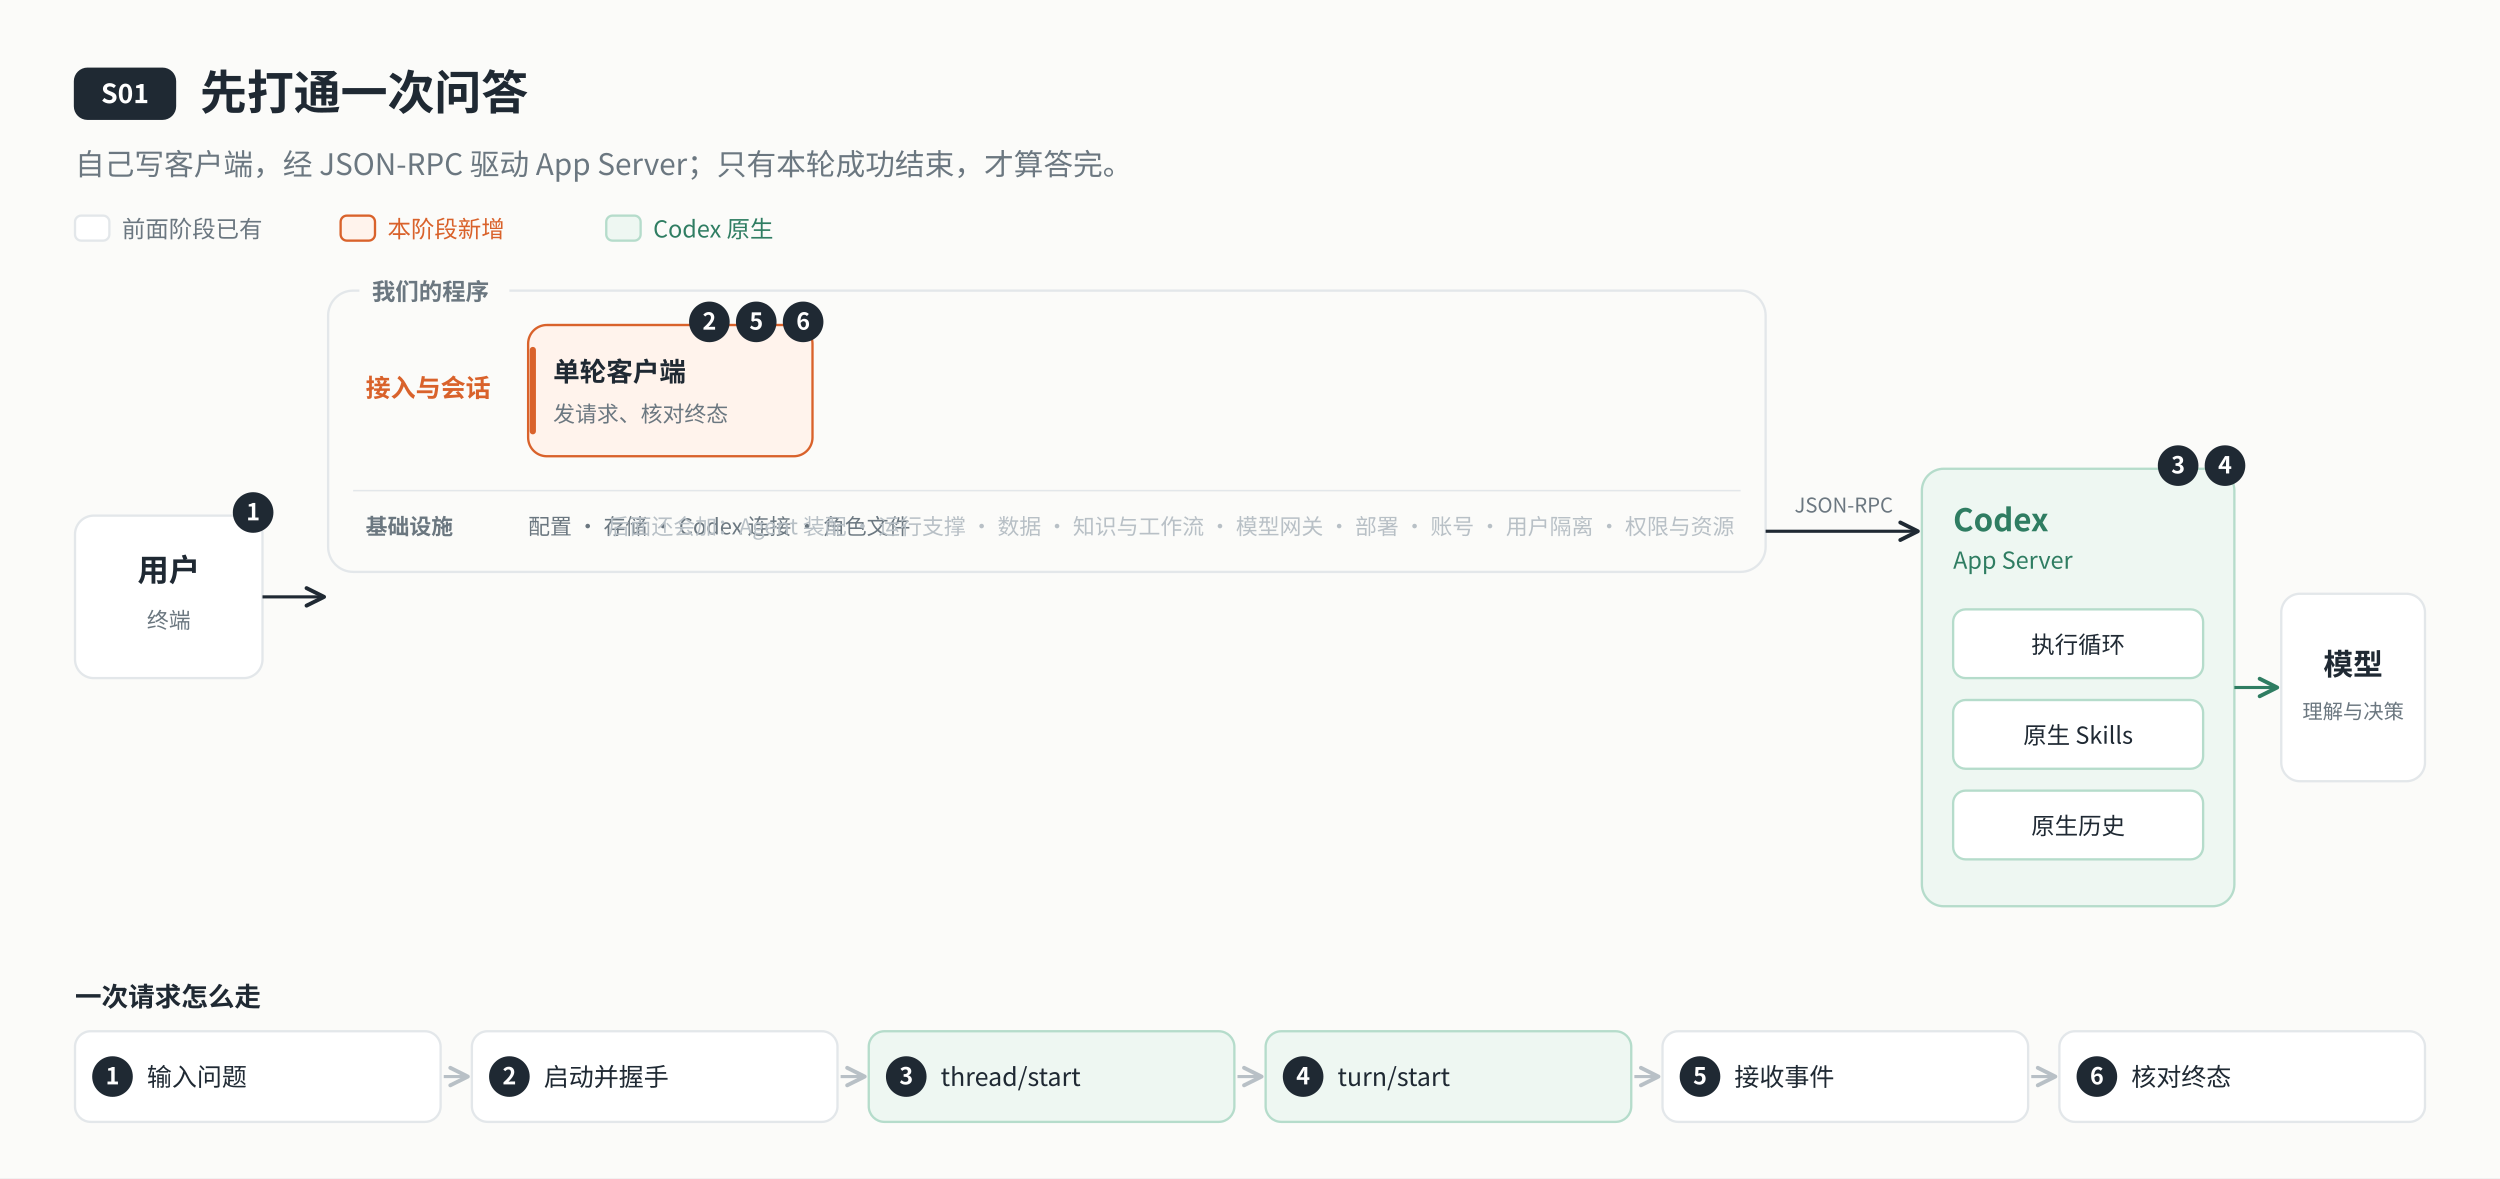
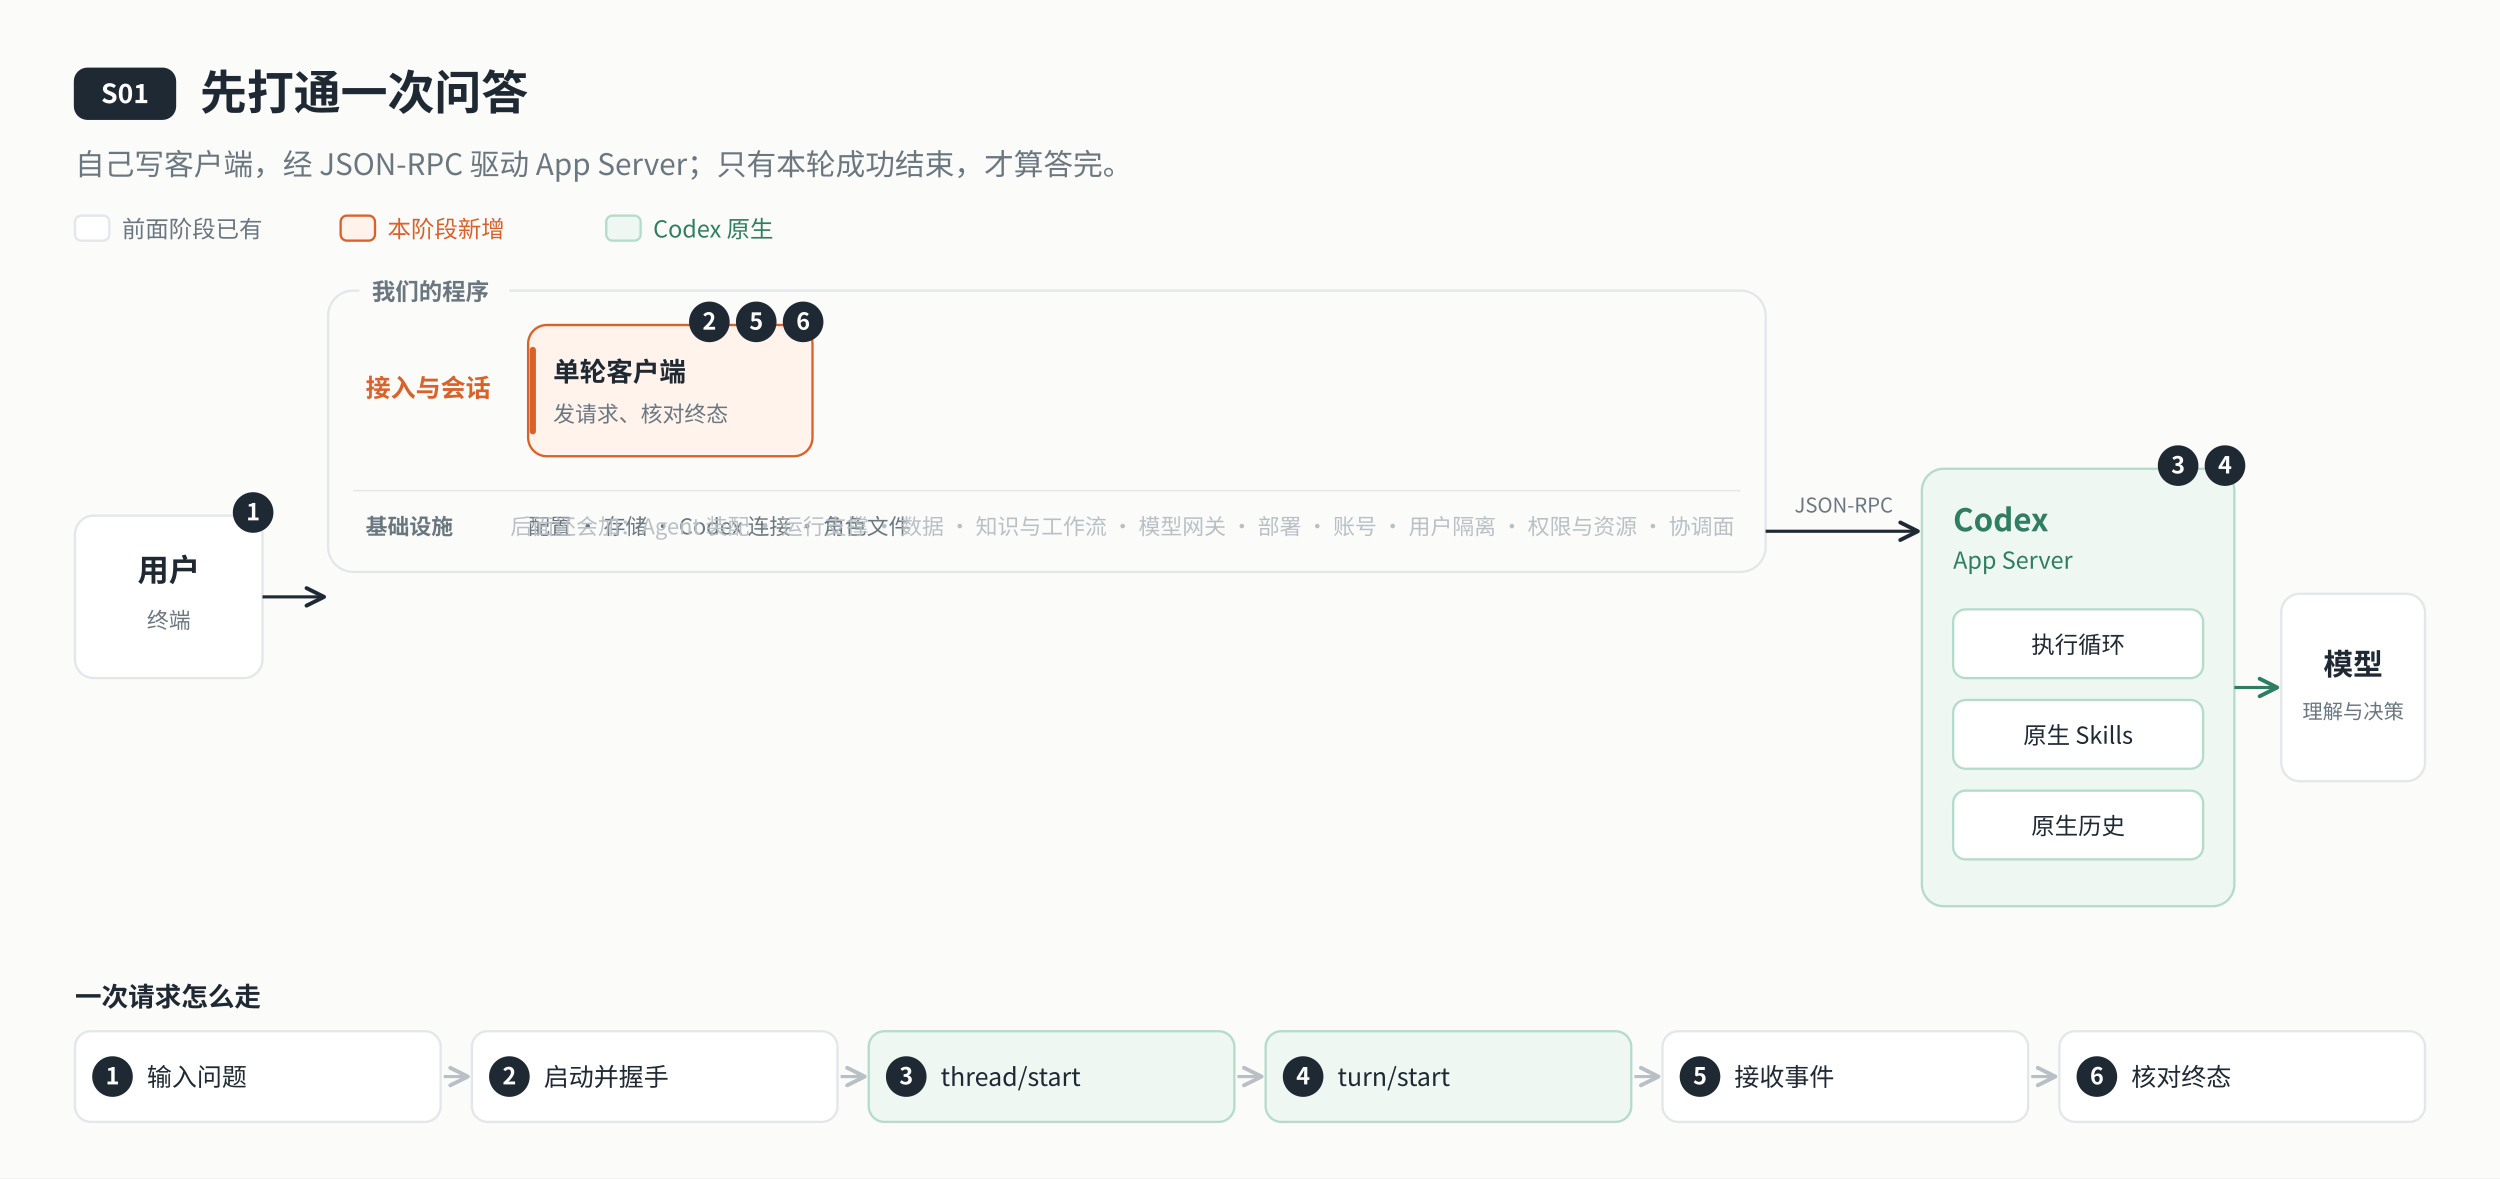
<svg xmlns="http://www.w3.org/2000/svg" width="1600" height="754" viewBox="0 0 1600 754" role="img" aria-labelledby="title desc">
  <defs>
    <marker id="mB8C0C6" viewBox="0 0 10 10" refX="8" refY="5" markerWidth="7" markerHeight="7" orient="auto-start-reverse">
      <path d="M1 1 L9 5 L1 9" fill="none" stroke="#B8C0C6" stroke-width="1.8" stroke-linecap="round" stroke-linejoin="round" />
    </marker>
    <marker id="m1F2933" viewBox="0 0 10 10" refX="8" refY="5" markerWidth="7" markerHeight="7" orient="auto-start-reverse">
      <path d="M1 1 L9 5 L1 9" fill="none" stroke="#1F2933" stroke-width="1.8" stroke-linecap="round" stroke-linejoin="round" />
    </marker>
    <marker id="m2F7D62" viewBox="0 0 10 10" refX="8" refY="5" markerWidth="7" markerHeight="7" orient="auto-start-reverse">
      <path d="M1 1 L9 5 L1 9" fill="none" stroke="#2F7D62" stroke-width="1.8" stroke-linecap="round" stroke-linejoin="round" />
    </marker>
  </defs>
  <g font-family="PingFang SC, Microsoft YaHei, Noto Sans CJK SC, sans-serif">
    <rect x="0" y="0" width="1600" height="754" fill="#FBFBF9" />
    <rect x="48" y="44" width="64" height="32" rx="8" fill="#1F2933" stroke="#1F2933" stroke-width="1.5" />
    <text x="80" y="66" font-size="17" fill="#fff" font-weight="700" text-anchor="middle">S01</text>
    <text x="128" y="70" font-size="30" fill="#1F2933" font-weight="700" text-anchor="start">先打通一次问答</text>
    <text x="48" y="112" font-size="19" fill="#6B7780" font-weight="400" text-anchor="start">自己写客户端，经 JSON-RPC 驱动 App Server；只有本轮成功结束，才算答完。</text>
    <rect x="48" y="138" width="22" height="16" rx="4" fill="#FFFFFF" stroke="#E3E7EA" stroke-width="1.5" />
    <text x="78" y="152" font-size="15" fill="#6B7780" font-weight="400" text-anchor="start">前面阶段已有</text>
    <rect x="218" y="138" width="22" height="16" rx="4" fill="#FFF3EC" stroke="#D9622B" stroke-width="1.5" />
    <text x="248" y="152" font-size="15" fill="#D9622B" font-weight="400" text-anchor="start">本阶段新增</text>
    <rect x="388" y="138" width="22" height="16" rx="4" fill="#EEF7F2" stroke="#B5DCCB" stroke-width="1.5" />
    <text x="418" y="152" font-size="15" fill="#2F7D62" font-weight="400" text-anchor="start">Codex 原生</text>
    <rect x="48" y="330" width="120" height="104" rx="12" fill="#FFFFFF" stroke="#E3E7EA" stroke-width="1.5" />
    <text x="108" y="372" font-size="20" fill="#1F2933" font-weight="600" text-anchor="middle">用户</text>
    <text x="108" y="402" font-size="14" fill="#6B7780" font-weight="400" text-anchor="middle">终端</text>
    <rect x="210" y="186" width="920" height="180" rx="16" fill="none" stroke="#E3E7EA" stroke-width="1.5" />
    <rect x="230" y="175" width="96" height="22" fill="#FBFBF9" />
    <text x="238" y="192" font-size="15" fill="#6B7780" font-weight="600" text-anchor="start">我们的程序</text>
    <text x="234" y="254" font-size="16" fill="#D9622B" font-weight="600" text-anchor="start">接入与会话</text>
    <rect x="338" y="208" width="182" height="84" rx="12" fill="#FFF3EC" stroke="#D9622B" stroke-width="1.5" />
    <rect x="339" y="222" width="4" height="56" rx="2" fill="#D9622B" />
    <text x="354" y="244" font-size="17" fill="#1F2933" font-weight="600" text-anchor="start">单轮客户端</text>
    <text x="354" y="270" font-size="14" fill="#6B7780" font-weight="400" text-anchor="start">发请求、核对终态</text>
    <line x1="226" y1="314" x2="1114" y2="314" stroke="#E3E7EA" stroke-width="1" />
    <text x="234" y="342" font-size="14" fill="#6B7780" font-weight="600" text-anchor="start">基础设施</text>
    <text x="338" y="342" font-size="14" fill="#6B7780" font-weight="400" text-anchor="start">配置 · 存储 · Codex 连接 · 角色文件</text>
-     <text x="1110" y="342" font-size="14" fill="#B8C0C6" font-weight="400" text-anchor="end">后面还会加：Agent 装配 · 运行支撑 · 数据 · 知识与工作流 · 模型网关 · 部署 · 账号 · 用户隔离 · 权限与资源</text>
+     <text x="1110" y="342" font-size="14" fill="#B8C0C6" font-weight="400" text-anchor="end">后面还会加：Agent 装配 · 运行支撑 · 数据 · 知识与工作流 · 模型网关 · 部署 · 账号 · 用户隔离 · 权限与资源 · 协调面</text>
    <rect x="1230" y="300" width="200" height="280" rx="14" fill="#EEF7F2" stroke="#B5DCCB" stroke-width="1.5" />
    <text x="1250" y="340" font-size="20" fill="#2F7D62" font-weight="700" text-anchor="start">Codex</text>
    <text x="1250" y="364" font-size="15" fill="#2F7D62" font-weight="400" text-anchor="start">App Server</text>
    <rect x="1250" y="390" width="160" height="44" rx="8" fill="#FFFFFF" stroke="#B5DCCB" stroke-width="1.5" />
    <text x="1330" y="418" font-size="15" fill="#1F2933" font-weight="500" text-anchor="middle">执行循环</text>
    <rect x="1250" y="448" width="160" height="44" rx="8" fill="#FFFFFF" stroke="#B5DCCB" stroke-width="1.5" />
    <text x="1330" y="476" font-size="15" fill="#1F2933" font-weight="500" text-anchor="middle">原生 Skills</text>
    <rect x="1250" y="506" width="160" height="44" rx="8" fill="#FFFFFF" stroke="#B5DCCB" stroke-width="1.5" />
    <text x="1330" y="534" font-size="15" fill="#1F2933" font-weight="500" text-anchor="middle">原生历史</text>
    <rect x="1460" y="380" width="92" height="120" rx="12" fill="#FFFFFF" stroke="#E3E7EA" stroke-width="1.5" />
    <text x="1506" y="432" font-size="19" fill="#1F2933" font-weight="600" text-anchor="middle">模型</text>
    <text x="1506" y="460" font-size="13" fill="#6B7780" font-weight="400" text-anchor="middle">理解与决策</text>
    <path d="M168,382 L206,382" fill="none" stroke="#1F2933" stroke-width="2" marker-end="url(#m1F2933)" />
    <path d="M1130,340 L1226,340" fill="none" stroke="#1F2933" stroke-width="2" marker-end="url(#m1F2933)" />
    <text x="1180" y="328" font-size="13" fill="#6B7780" font-weight="500" text-anchor="middle">JSON-RPC</text>
    <path d="M1430,440 L1456,440" fill="none" stroke="#2F7D62" stroke-width="2" marker-end="url(#m2F7D62)" />
    <circle cx="162" cy="328" r="13" fill="#1F2933" />
    <text x="162" y="333" font-size="15" fill="#fff" font-weight="700" text-anchor="middle">1</text>
    <circle cx="454" cy="206" r="13" fill="#1F2933" />
    <text x="454" y="211" font-size="15" fill="#fff" font-weight="700" text-anchor="middle">2</text>
    <circle cx="484" cy="206" r="13" fill="#1F2933" />
    <text x="484" y="211" font-size="15" fill="#fff" font-weight="700" text-anchor="middle">5</text>
    <circle cx="514" cy="206" r="13" fill="#1F2933" />
    <text x="514" y="211" font-size="15" fill="#fff" font-weight="700" text-anchor="middle">6</text>
    <circle cx="1394" cy="298" r="13" fill="#1F2933" />
    <text x="1394" y="303" font-size="15" fill="#fff" font-weight="700" text-anchor="middle">3</text>
    <circle cx="1424" cy="298" r="13" fill="#1F2933" />
    <text x="1424" y="303" font-size="15" fill="#fff" font-weight="700" text-anchor="middle">4</text>
    <text x="48" y="644" font-size="17" fill="#1F2933" font-weight="700" text-anchor="start">一次请求怎么走</text>
    <rect x="48" y="660" width="234" height="58" rx="10" fill="#FFFFFF" stroke="#E3E7EA" stroke-width="1.5" />
    <circle cx="72" cy="689" r="13" fill="#1F2933" />
    <text x="72" y="694" font-size="15" fill="#fff" font-weight="700" text-anchor="middle">1</text>
    <text x="94" y="695" font-size="16" fill="#1F2933" font-weight="500" text-anchor="start">输入问题</text>
    <path d="M284,689 L298,689" fill="none" stroke="#B8C0C6" stroke-width="2" marker-end="url(#mB8C0C6)" />
    <rect x="302" y="660" width="234" height="58" rx="10" fill="#FFFFFF" stroke="#E3E7EA" stroke-width="1.5" />
    <circle cx="326" cy="689" r="13" fill="#1F2933" />
    <text x="326" y="694" font-size="15" fill="#fff" font-weight="700" text-anchor="middle">2</text>
    <text x="348" y="695" font-size="16" fill="#1F2933" font-weight="500" text-anchor="start">启动并握手</text>
    <path d="M538,689 L552,689" fill="none" stroke="#B8C0C6" stroke-width="2" marker-end="url(#mB8C0C6)" />
    <rect x="556" y="660" width="234" height="58" rx="10" fill="#EEF7F2" stroke="#B5DCCB" stroke-width="1.5" />
    <circle cx="580" cy="689" r="13" fill="#1F2933" />
    <text x="580" y="694" font-size="15" fill="#fff" font-weight="700" text-anchor="middle">3</text>
    <text x="602" y="695" font-size="16" fill="#1F2933" font-weight="500" text-anchor="start">thread/start</text>
    <path d="M792,689 L806,689" fill="none" stroke="#B8C0C6" stroke-width="2" marker-end="url(#mB8C0C6)" />
    <rect x="810" y="660" width="234" height="58" rx="10" fill="#EEF7F2" stroke="#B5DCCB" stroke-width="1.5" />
    <circle cx="834" cy="689" r="13" fill="#1F2933" />
    <text x="834" y="694" font-size="15" fill="#fff" font-weight="700" text-anchor="middle">4</text>
    <text x="856" y="695" font-size="16" fill="#1F2933" font-weight="500" text-anchor="start">turn/start</text>
    <path d="M1046,689 L1060,689" fill="none" stroke="#B8C0C6" stroke-width="2" marker-end="url(#mB8C0C6)" />
    <rect x="1064" y="660" width="234" height="58" rx="10" fill="#FFFFFF" stroke="#E3E7EA" stroke-width="1.5" />
    <circle cx="1088" cy="689" r="13" fill="#1F2933" />
    <text x="1088" y="694" font-size="15" fill="#fff" font-weight="700" text-anchor="middle">5</text>
    <text x="1110" y="695" font-size="16" fill="#1F2933" font-weight="500" text-anchor="start">接收事件</text>
    <path d="M1300,689 L1314,689" fill="none" stroke="#B8C0C6" stroke-width="2" marker-end="url(#mB8C0C6)" />
    <rect x="1318" y="660" width="234" height="58" rx="10" fill="#FFFFFF" stroke="#E3E7EA" stroke-width="1.5" />
    <circle cx="1342" cy="689" r="13" fill="#1F2933" />
    <text x="1342" y="694" font-size="15" fill="#fff" font-weight="700" text-anchor="middle">6</text>
    <text x="1364" y="695" font-size="16" fill="#1F2933" font-weight="500" text-anchor="start">核对终态</text>
  </g>
</svg>
